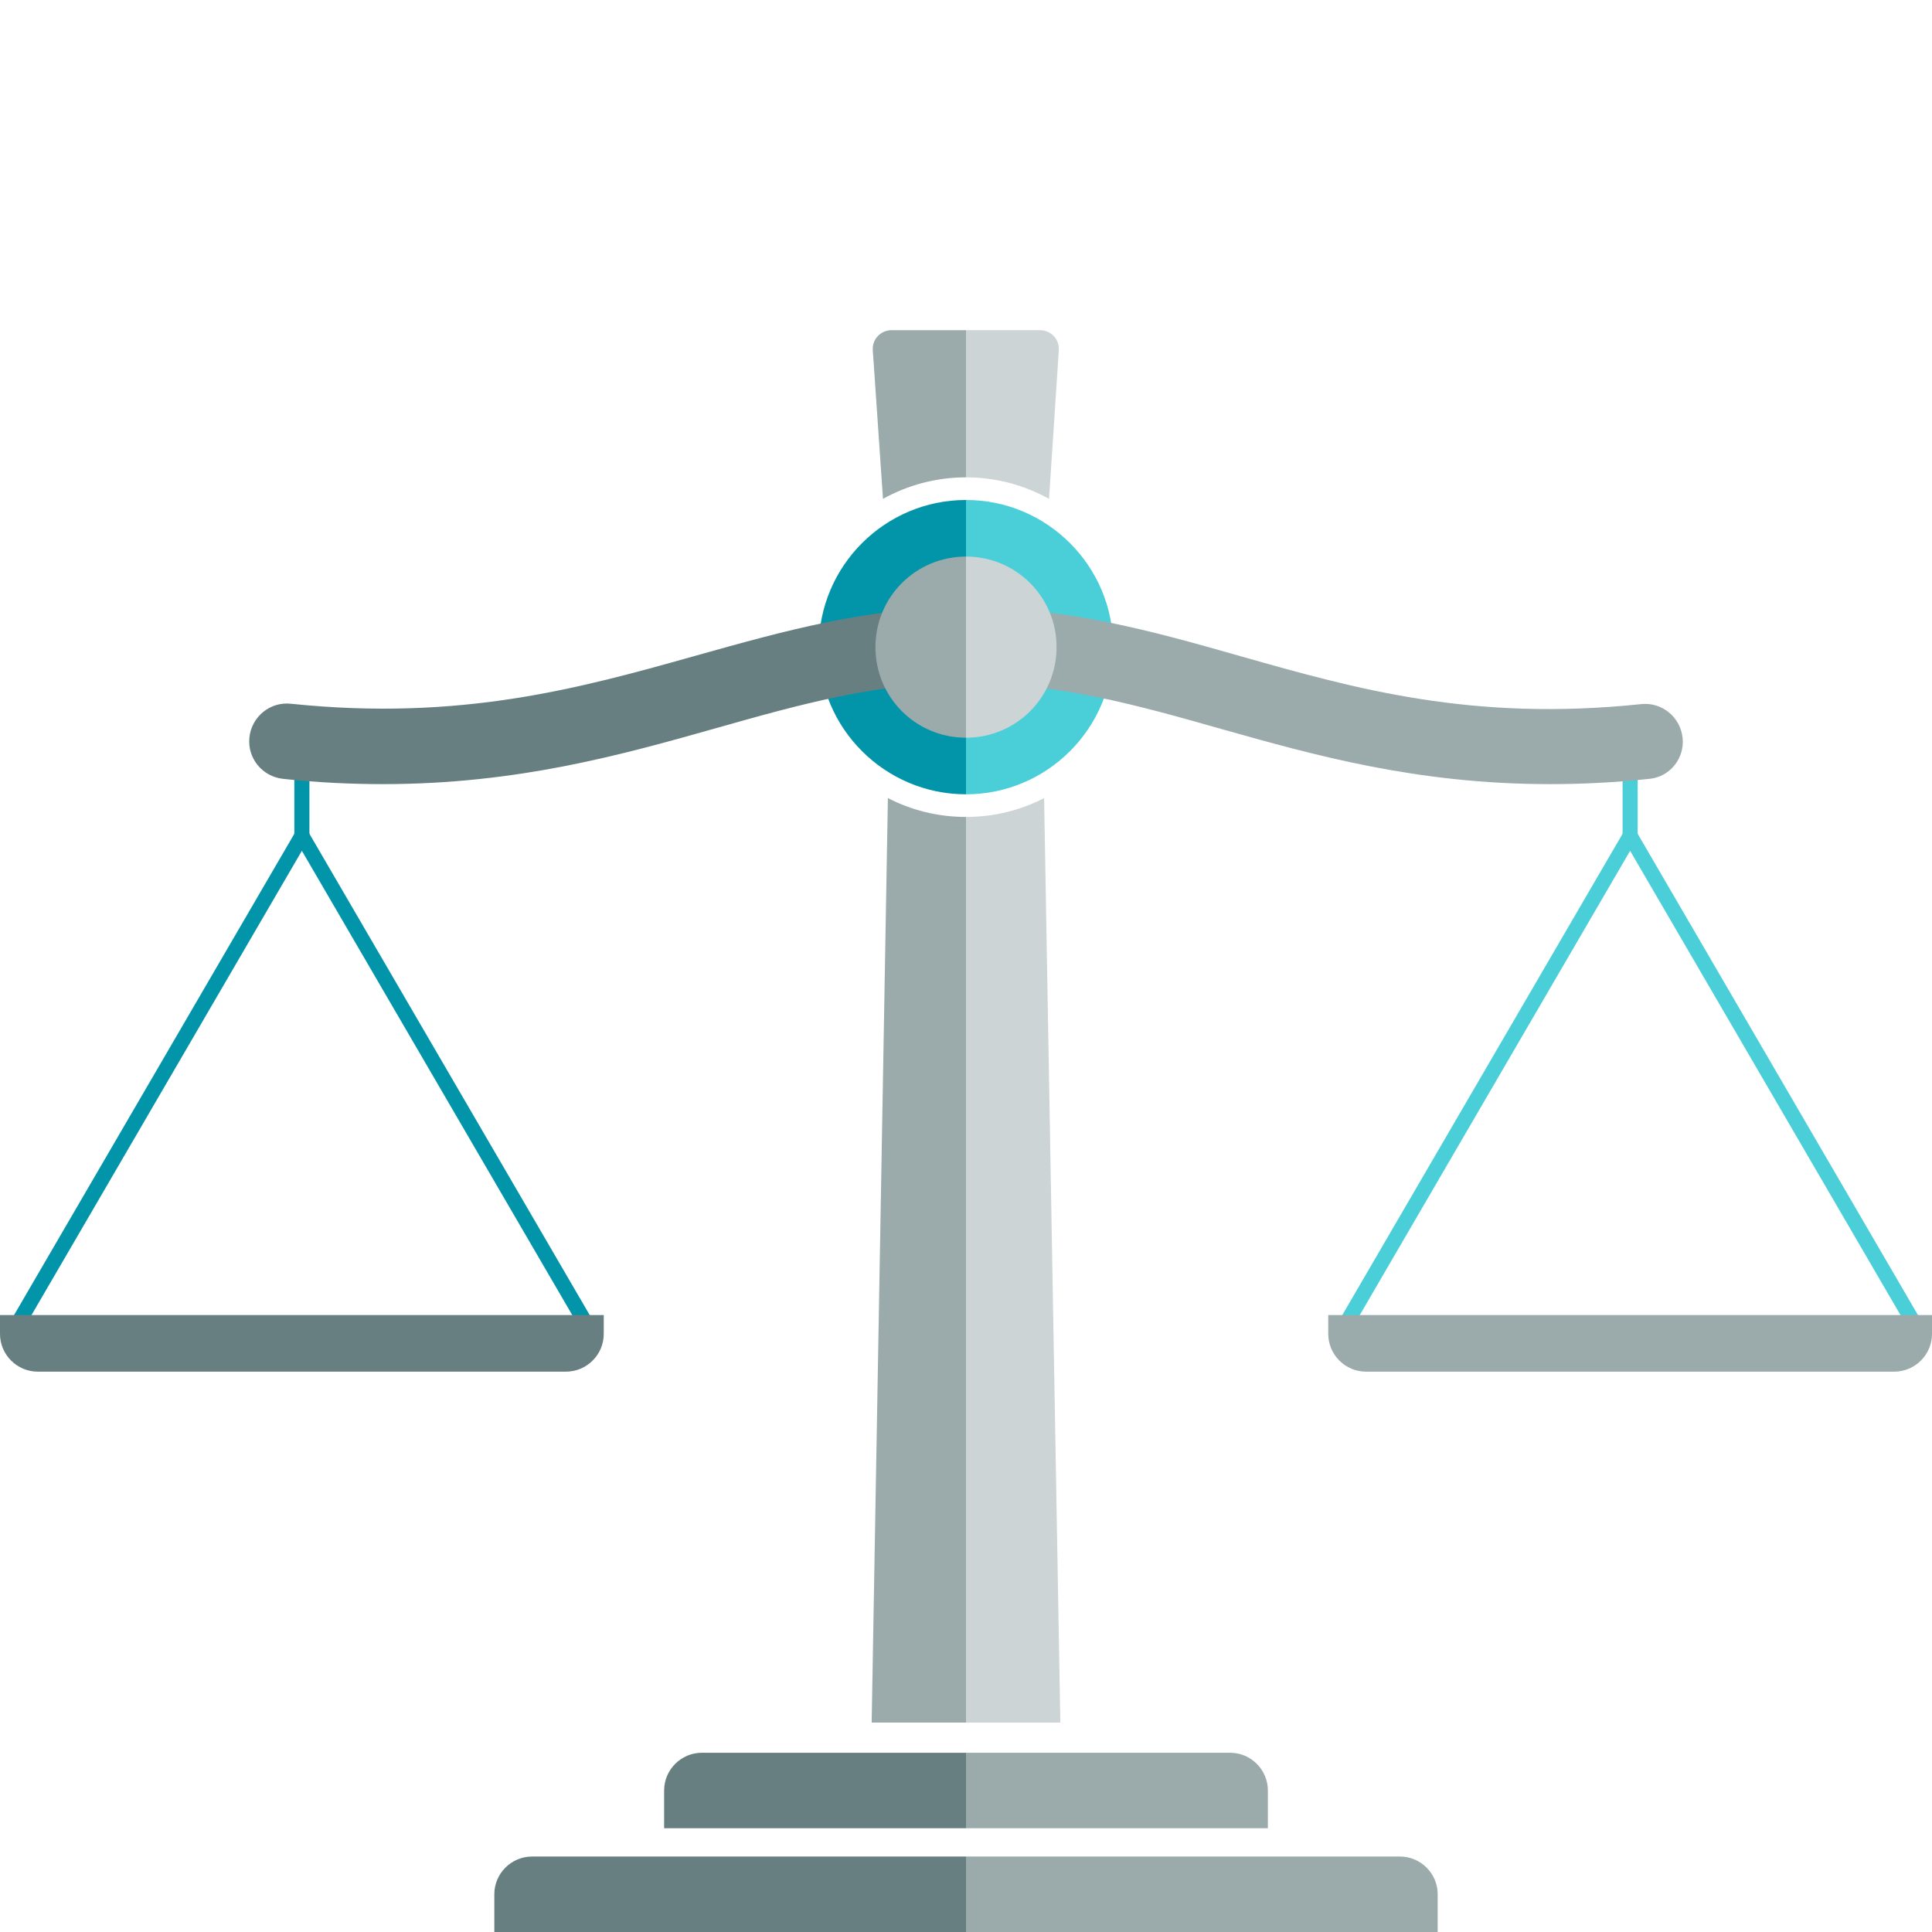
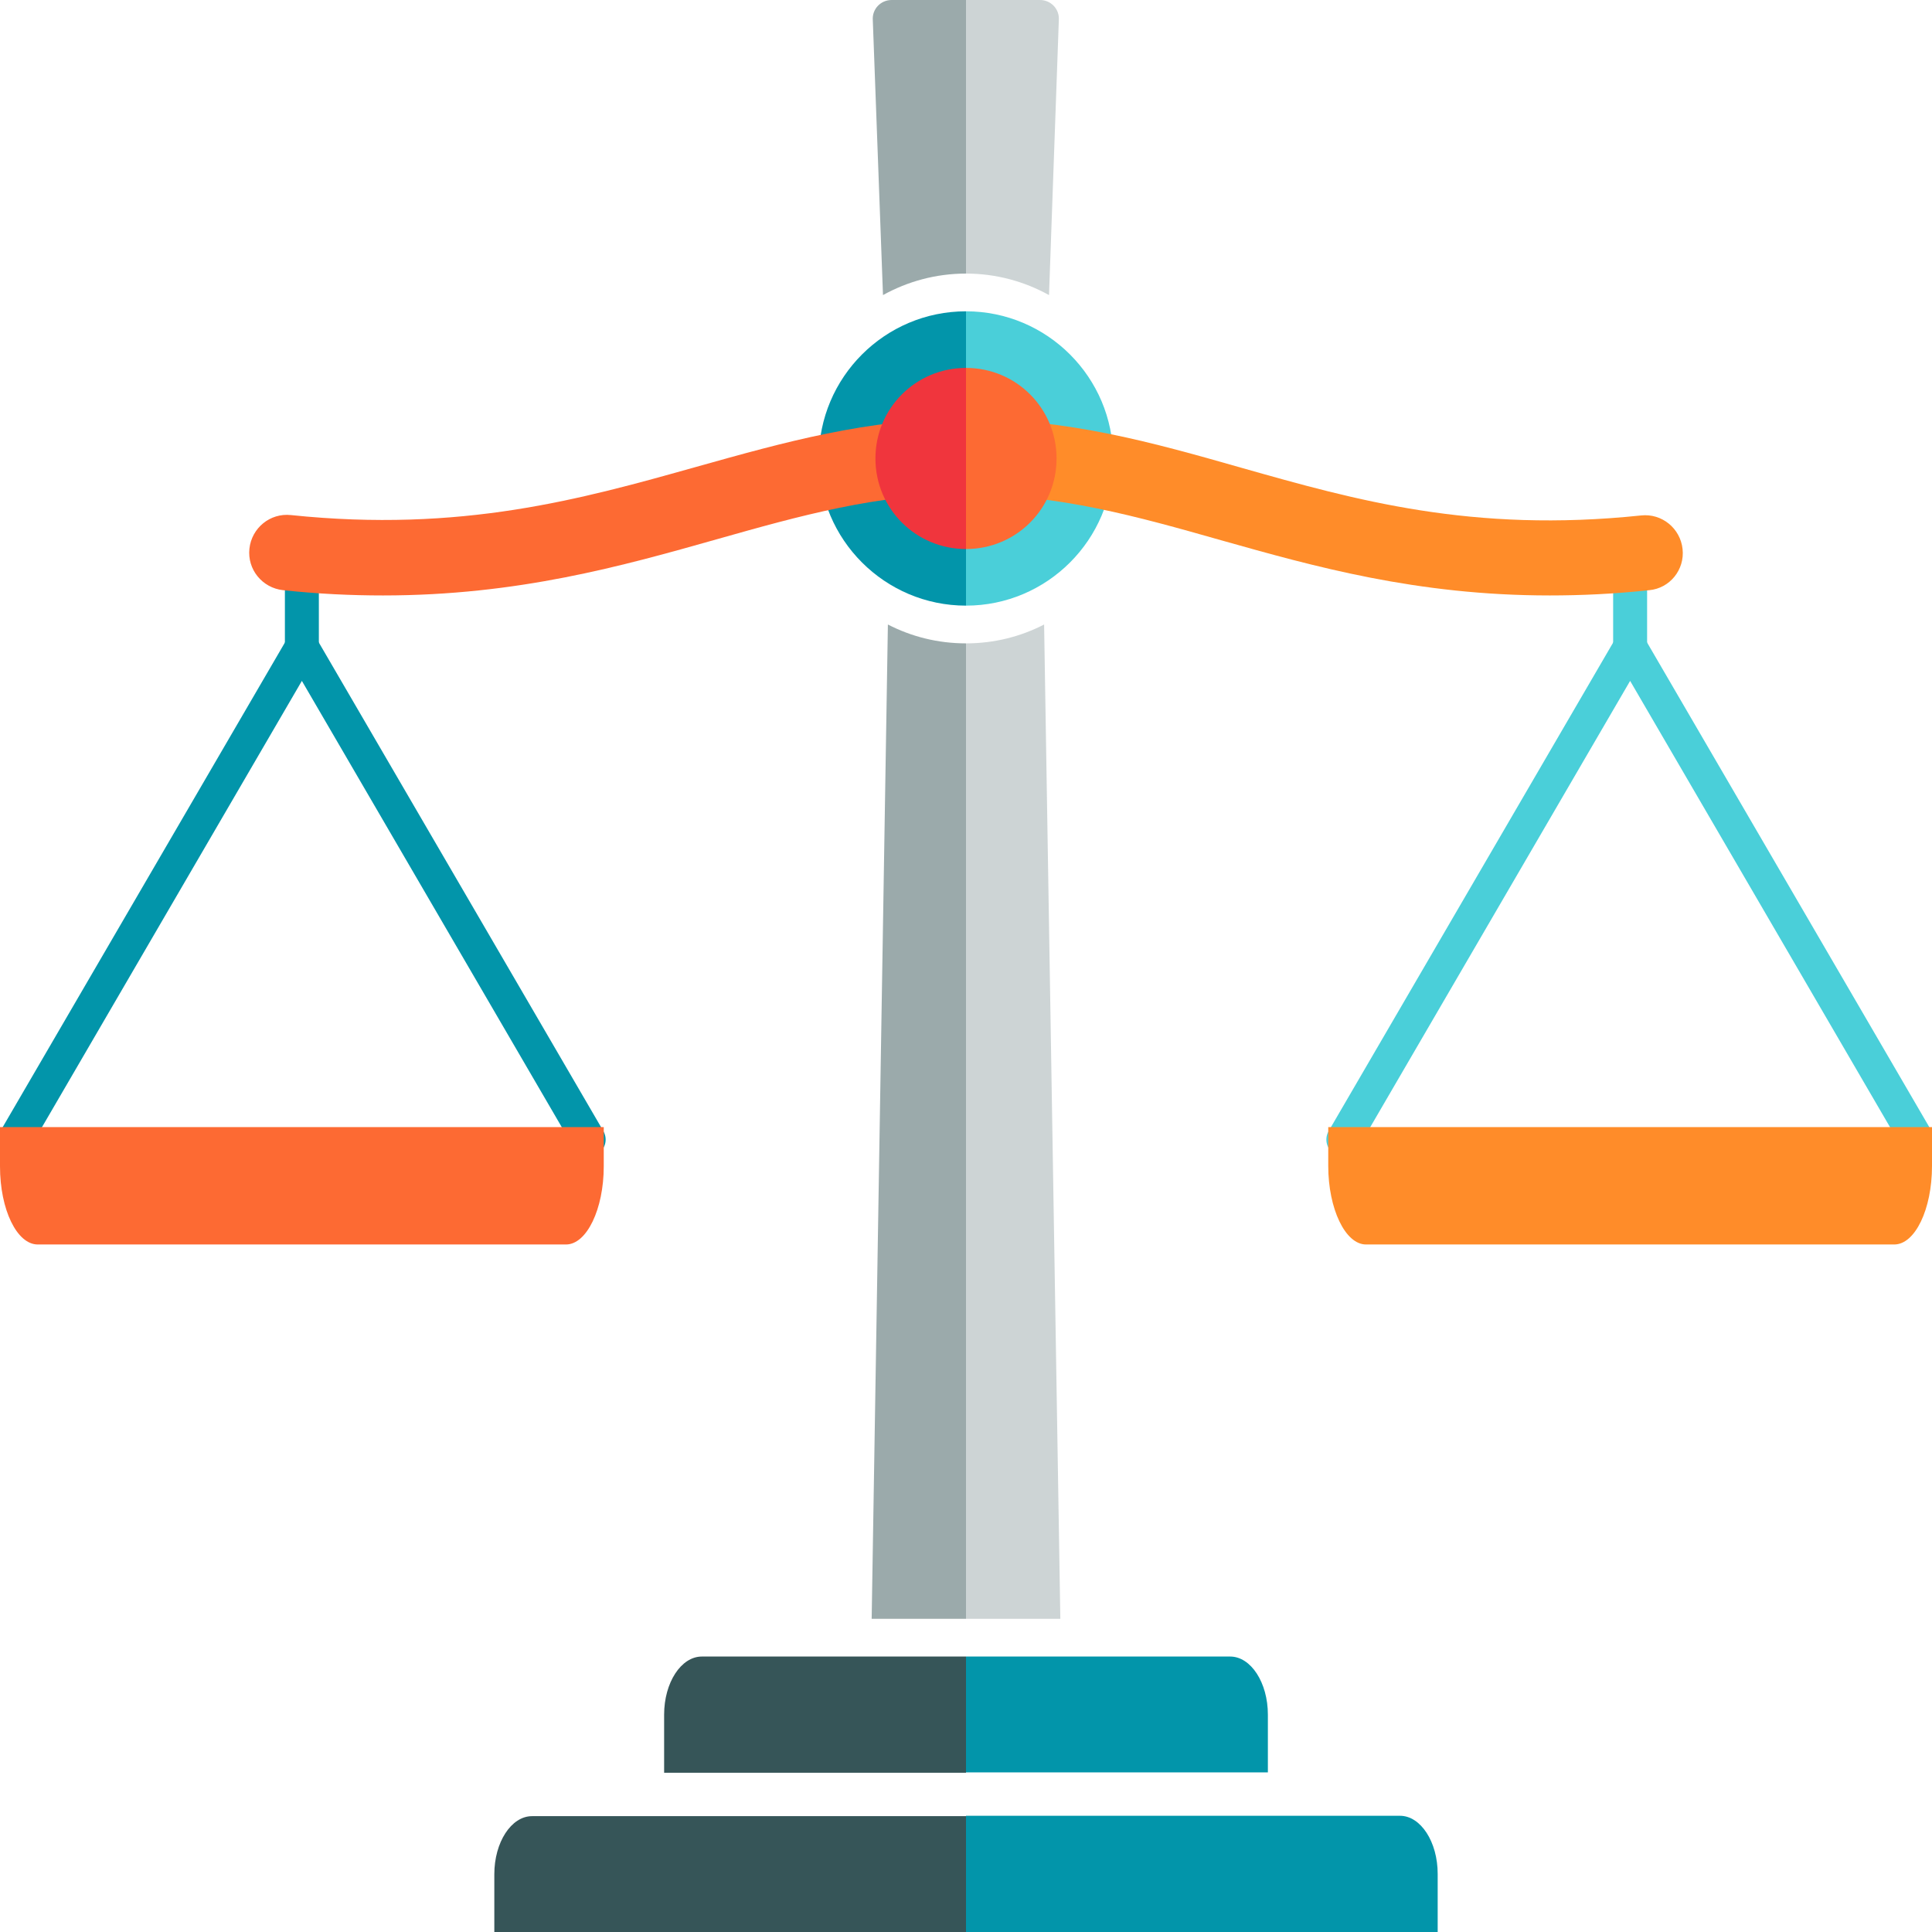
- <svg xmlns="http://www.w3.org/2000/svg" version="1.1" id="Balance" x="0px" y="0px" viewBox="0 0 512 512" style="enable-background:new 0 0 512 512;" xml:space="preserve">
+ <svg xmlns="http://www.w3.org/2000/svg" version="1.1" id="Balance" x="0px" y="0px" viewBox="96 11 512 512" style="enable-background:new 96 11 512 512;" xml:space="preserve">
  <style type="text/css">
- 	.st0{fill:#687F82;}
- 	.st1{fill:#9BAAAB;}
- 	.st2{fill:#CDD4D5;}
- 	.st3{fill:none;stroke:#0295AA;stroke-width:4;stroke-linecap:round;stroke-linejoin:round;stroke-miterlimit:10;}
- 	.st4{fill:none;stroke:#4ACFD9;stroke-width:4;stroke-linecap:round;stroke-linejoin:round;stroke-miterlimit:10;}
- 	.st5{fill:#0295AA;}
- 	.st6{fill:#4ACFD9;}
+ 	.st0{fill:#365558;}
+ 	.st1{fill:#0295AA;}
+ 	.st2{fill:#9BAAAB;}
+ 	.st3{fill:#CDD4D5;}
+ 	.st4{fill:none;stroke:#0295AA;stroke-width:9;stroke-linecap:round;stroke-linejoin:round;stroke-miterlimit:10;}
+ 	.st5{fill:#FD6A33;}
+ 	.st6{fill:none;stroke:#4ACFD9;stroke-width:9;stroke-linecap:round;stroke-linejoin:round;stroke-miterlimit:10;}
+ 	.st7{fill:#FF8C29;}
+ 	.st8{fill:#F0353D;}
+ 	.st9{fill:#4ACFD9;}
</style>
+   <path class="st0" d="M237,492.3c-5.5,0-10,6.9-10,15.4V523h125v-30.7H237z" />
+   <path class="st1" d="M477,507.6c0-8.5-4.5-15.4-10-15.4H352V523h125V507.6z" />
+   <path class="st1" d="M432,465.4c0-8.5-4.5-15.4-10-15.4h-70v30.7h80V465.4z" />
+   <path class="st0" d="M282,450c-5.5,0-10,6.9-10,15.4v15.4h80V450H282z" />
+   <path class="st2" d="M327,440h25V181.5c-7.5,0-14.5-1.8-20.7-5L327,440z" />
+   <path class="st3" d="M352,181.5V440h25l-4.3-263.5C366.5,179.7,359.5,181.5,352,181.5z" />
+   <path class="st2" d="M330,89.2c6.5-3.6,14-5.7,22-5.7V11h-19.7c-2.9,0-5.2,2.4-5,5.3L330,89.2z" />
+   <path class="st3" d="M376.6,16.3c0.2-2.9-2.1-5.3-5-5.3H352v72.5c8,0,15.5,2.1,22,5.7L376.6,16.3z" />
  <g>
-     <path class="st0" d="M141,492c-5.5,0-10,4.5-10,10v10h125v-20H141z" />
-     <path class="st1" d="M381,502c0-5.5-4.5-10-10-10H256v20h125V502z" />
+     <polyline class="st4" points="252,313 176,182.5 100,313  " />
+     <line class="st4" x1="176" y1="182.5" x2="176" y2="158.9" />
  </g>
+   <path id="plato_11_" class="st5" d="M256,309.7H96v10.4c0,11.5,4.5,20.7,10,20.7h140c5.5,0,10-9.4,10-20.7V309.7z" />
  <g>
-     <path class="st1" d="M336,474.5c0-5.5-4.5-10-10-10h-70v20h80V474.5z" />
-     <path class="st0" d="M186,464.5c-5.5,0-10,4.5-10,10v10h80v-20H186z" />
+     <polyline class="st6" points="604,313 528,182.5 452,313  " />
+     <line class="st6" x1="528" y1="182.5" x2="528" y2="158.9" />
  </g>
-   <g>
-     <path class="st1" d="M231,456.5h25v-240c-7.5,0-14.5-1.8-20.7-5L231,456.5z" />
-     <path class="st2" d="M256,216.5v240h25l-4.3-245C270.5,214.7,263.5,216.5,256,216.5z" />
-   </g>
-   <g>
-     <path class="st1" d="M234,132.2c6.5-3.6,14-5.7,22-5.7v-39h-19.7c-2.9,0-5.2,2.4-5,5.3L234,132.2z" />
-     <path class="st2" d="M280.6,92.8c0.2-2.9-2.1-5.3-5-5.3H256v39c8,0,15.5,2.1,22,5.7L280.6,92.8z" />
-   </g>
-   <g>
-     <g>
-       <polyline class="st3" points="156,352 80,221.5 4,352   " />
-       <line class="st3" x1="80" y1="221.5" x2="80" y2="197.9" />
-     </g>
-     <path id="plato_11_" class="st0" d="M160,348.5H0v5c0,5.5,4.5,10,10,10h140c5.5,0,10-4.5,10-10V348.5z" />
-   </g>
-   <g>
-     <g>
-       <polyline class="st4" points="508,352 432,221.5 356,352   " />
-       <line class="st4" x1="432" y1="221.5" x2="432" y2="197.9" />
-     </g>
-     <path id="plato_10_" class="st1" d="M512,348.5H352v5c0,5.5,4.5,10,10,10h140c5.5,0,10-4.5,10-10V348.5z" />
-   </g>
-   <g>
-     <path class="st5" d="M217,171.5c0,21.5,17.5,39,39,39v-78C234.5,132.5,217,150,217,171.5z" />
-     <path class="st0" d="M184.6,173.7c-30.6,8.6-62.3,17.5-107.5,12.8c-5.5-0.6-10.4,3.4-11,8.9c-0.6,5.5,3.4,10.4,8.9,11   c9.3,1,18.1,1.4,26.5,1.4c35.7,0,63.4-7.8,88.5-14.9c21.9-6.2,42.6-12,66-12v-20C229.8,161,207.8,167.2,184.6,173.7z" />
-     <path class="st1" d="M232,171.5c0,13.3,10.7,24,24,24v-48C242.7,147.5,232,158.2,232,171.5z" />
-   </g>
-   <g>
-     <path class="st6" d="M256,132.5v78c21.5,0,39-17.5,39-39C295,150,277.5,132.5,256,132.5z" />
-     <path class="st1" d="M445.9,195.5c-0.6-5.5-5.5-9.5-11-8.9c-44.8,4.7-75.8-4.1-105.8-12.6c-23.5-6.7-45.8-13-73.1-13v20   c24.6,0,45.5,5.9,67.7,12.2c24.5,6.9,51.7,14.6,87,14.6c8.3,0,17.1-0.4,26.4-1.4C442.5,205.9,446.5,201,445.9,195.5z" />
-     <path class="st2" d="M256,147.5v48c13.3,0,24-10.7,24-24S269.3,147.5,256,147.5z" />
-   </g>
+   <path id="plato_10_" class="st7" d="M608,309.7H448V320c0,11.3,4.5,20.8,10,20.8h140c5.5,0,10-9.3,10-20.8V309.7z" />
+   <path class="st1" d="M313,132.5c0,21.5,17.5,39,39,39v-78C330.5,93.5,313,111,313,132.5z" />
+   <path class="st5" d="M280.6,134.7c-30.6,8.6-62.3,17.5-107.5,12.8c-5.5-0.6-10.4,3.4-11,8.9s3.4,10.4,8.9,11  c9.3,1,18.1,1.4,26.5,1.4c35.7,0,63.4-7.8,88.5-14.9c21.9-6.2,42.6-12,66-12v-20C325.8,122,303.8,128.2,280.6,134.7z" />
+   <path class="st8" d="M328,132.5c0,13.3,10.7,24,24,24v-48C338.7,108.5,328,119.2,328,132.5z" />
+   <path class="st9" d="M352,93.5v78c21.5,0,39-17.5,39-39S373.5,93.5,352,93.5z" />
+   <path class="st7" d="M541.9,156.5c-0.6-5.5-5.5-9.5-11-8.9c-44.8,4.7-75.8-4.1-105.8-12.6c-23.5-6.7-45.8-13-73.1-13v20  c24.6,0,45.5,5.9,67.7,12.2c24.5,6.9,51.7,14.6,87,14.6c8.3,0,17.1-0.4,26.4-1.4C538.5,166.9,542.5,162,541.9,156.5z" />
+   <path class="st5" d="M352,108.5v48c13.3,0,24-10.7,24-24S365.3,108.5,352,108.5z" />
</svg>
